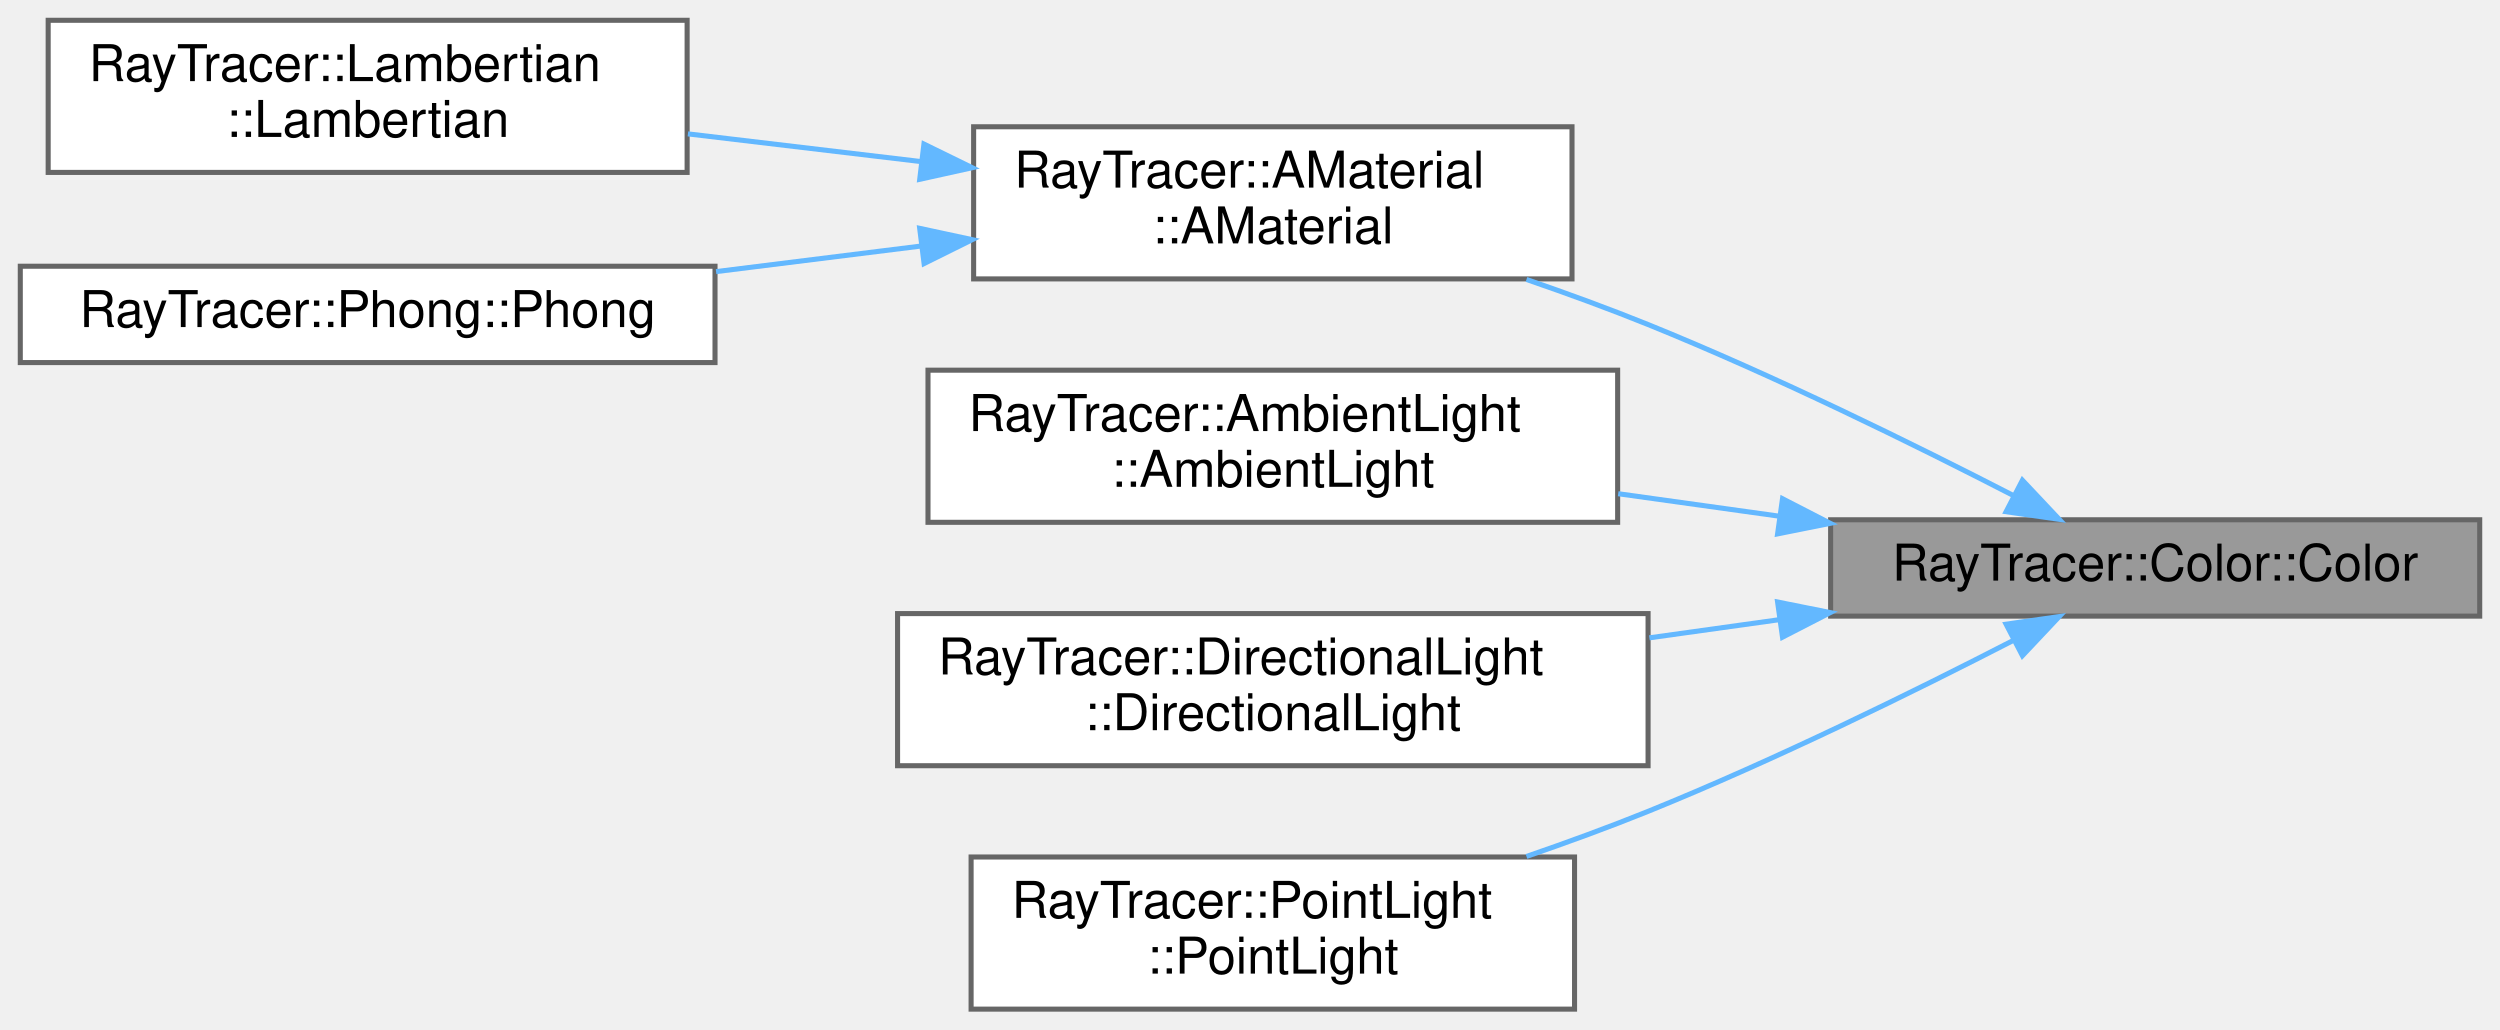
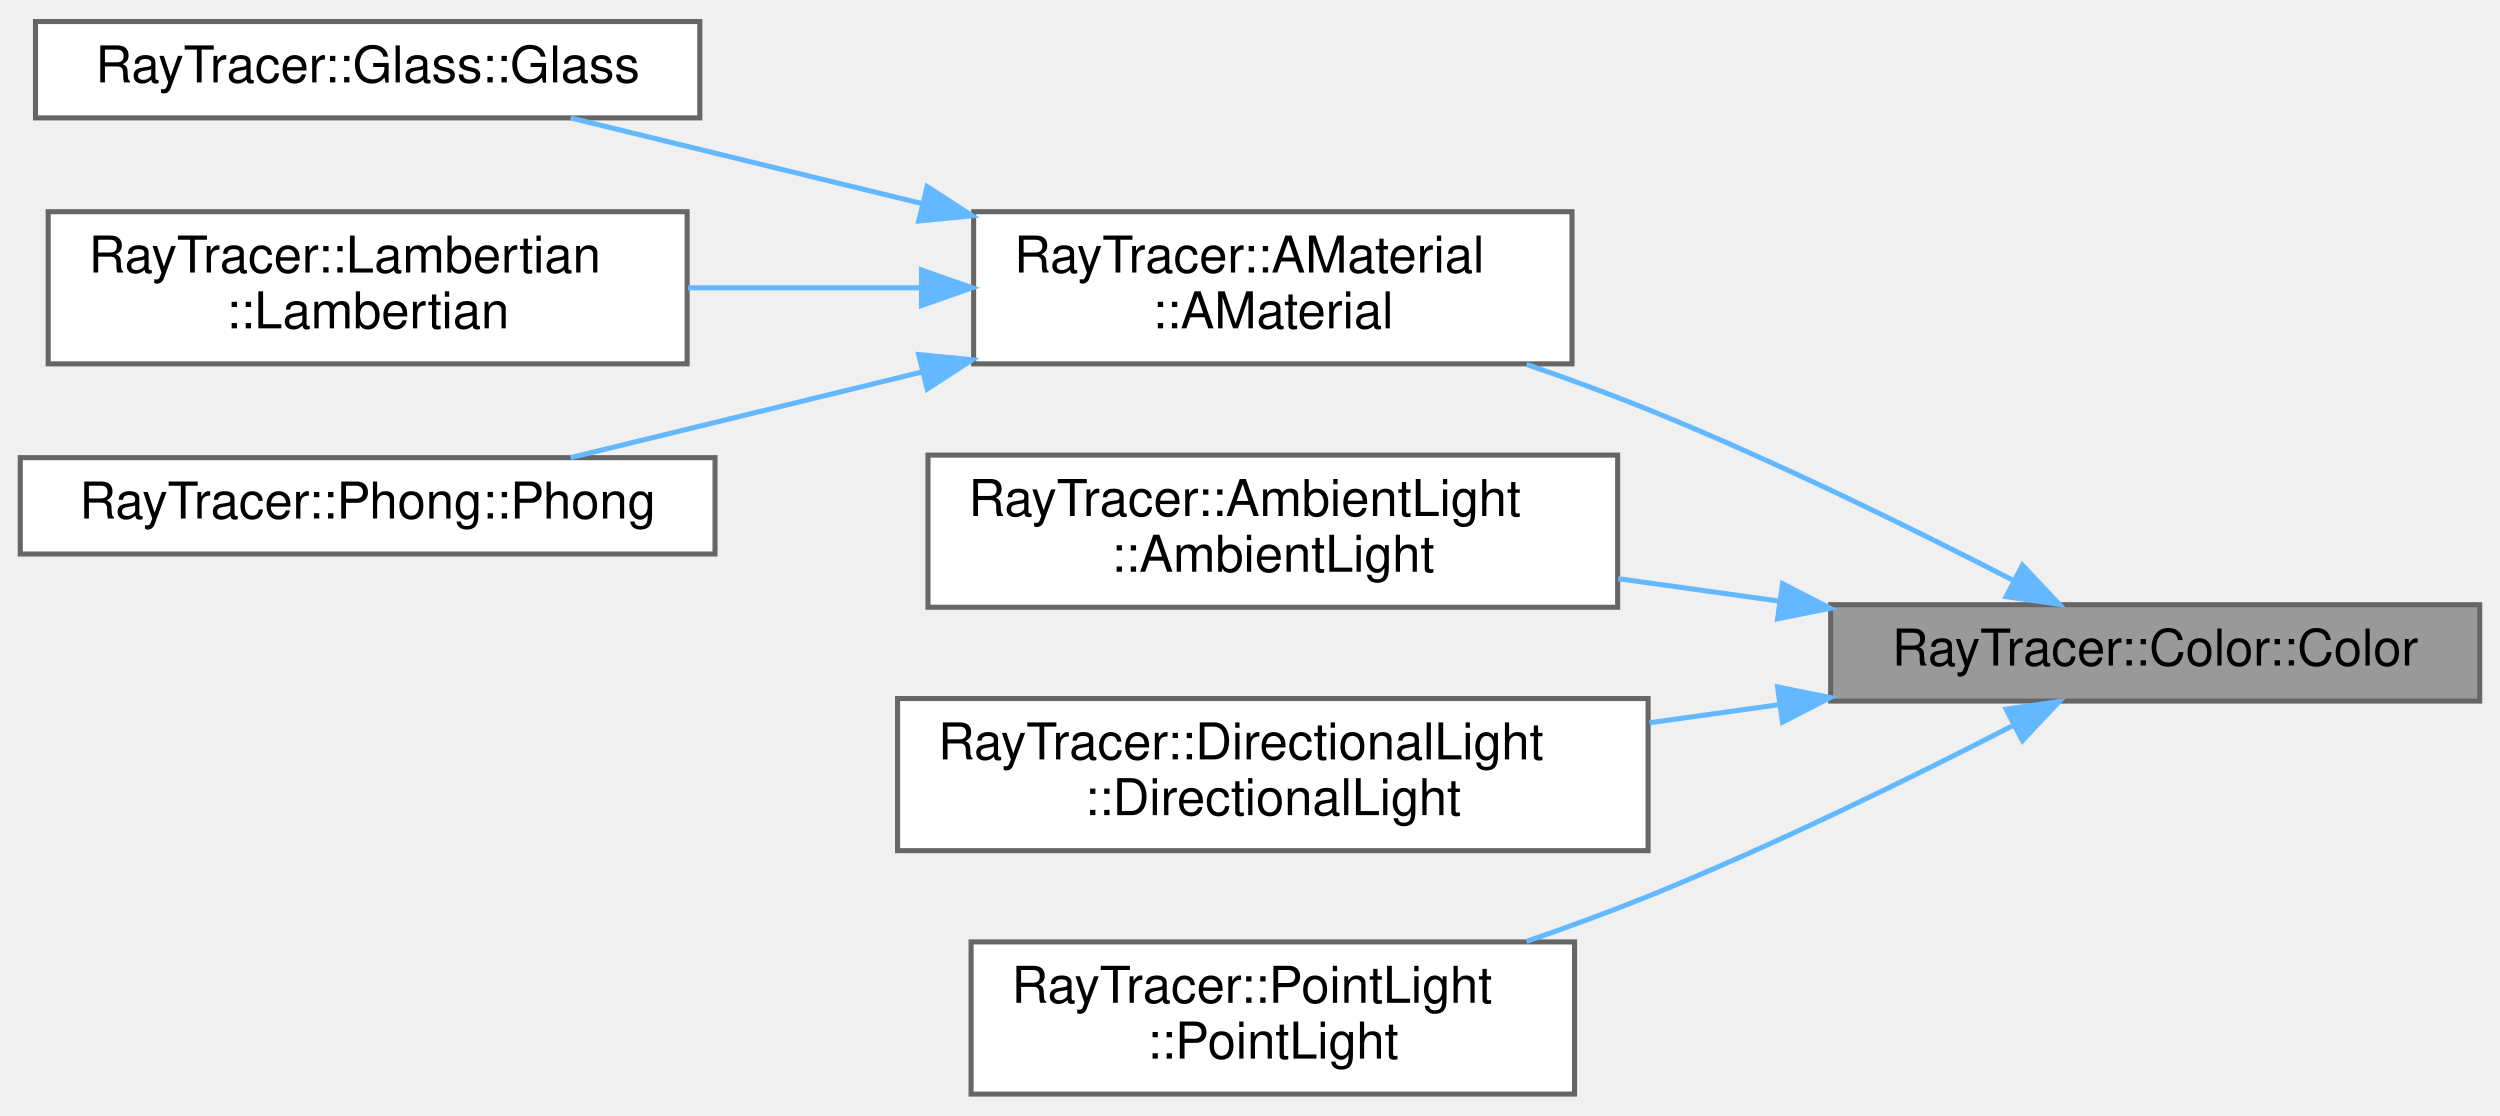
- <svg xmlns="http://www.w3.org/2000/svg" xmlns:xlink="http://www.w3.org/1999/xlink" width="493pt" height="203pt" viewBox="0.00 0.00 493.00 203.00">
-   <g id="graph0" class="graph" transform="scale(1 1) rotate(0) translate(4 199)">
+ <svg xmlns="http://www.w3.org/2000/svg" xmlns:xlink="http://www.w3.org/1999/xlink" width="493pt" height="220pt" viewBox="0.00 0.00 493.00 219.50">
+   <g id="graph0" class="graph" transform="scale(1 1) rotate(0) translate(4 215.5)">
    <g id="Node000001" class="node">
      <g id="a_Node000001">
        <a xlink:title=" ">
          <polygon fill="#999999" stroke="#666666" points="485,-96.5 357,-96.5 357,-77.5 485,-77.5 485,-96.5" />
          <text text-anchor="middle" x="421" y="-84.5" font-family="Helvetica,sans-Serif" font-size="10.00">RayTracer::Color::Color</text>
        </a>
      </g>
    </g>
    <g id="Node000002" class="node">
      <g id="a_Node000002">
        <a xlink:href="classRayTracer_1_1AMaterial.html#ad17852e0877f59841ee734e96def74d9" target="_top" xlink:title=" ">
          <polygon fill="white" stroke="#666666" points="306,-174 188,-174 188,-144 306,-144 306,-174" />
          <text text-anchor="start" x="196" y="-162" font-family="Helvetica,sans-Serif" font-size="10.00">RayTracer::AMaterial</text>
          <text text-anchor="middle" x="247" y="-151" font-family="Helvetica,sans-Serif" font-size="10.00">::AMaterial</text>
        </a>
      </g>
    </g>
    <g id="edge1_Node000001_Node000002" class="edge">
      <g id="a_edge1_Node000001_Node000002">
        <a xlink:title=" ">
          <path fill="none" stroke="#63b8ff" d="M393.1,-101.25C373.44,-111.37 345.95,-124.9 321,-135 313.33,-138.1 305.1,-141.11 297.02,-143.89" />
          <polygon fill="#63b8ff" stroke="#63b8ff" points="394.82,-104.3 402.08,-96.59 391.6,-98.09 394.82,-104.3" />
        </a>
      </g>
    </g>
-     <g id="Node000005" class="node">
-       <g id="a_Node000005">
+     <g id="Node000006" class="node">
+       <g id="a_Node000006">
        <a xlink:href="classRayTracer_1_1AmbientLight.html#a5b12101e2c3a0fa405dddc627d57e344" target="_top" xlink:title=" ">
          <polygon fill="white" stroke="#666666" points="315,-126 179,-126 179,-96 315,-96 315,-126" />
          <text text-anchor="start" x="187" y="-114" font-family="Helvetica,sans-Serif" font-size="10.00">RayTracer::AmbientLight</text>
          <text text-anchor="middle" x="247" y="-103" font-family="Helvetica,sans-Serif" font-size="10.00">::AmbientLight</text>
        </a>
      </g>
    </g>
-     <g id="edge4_Node000001_Node000005" class="edge">
-       <g id="a_edge4_Node000001_Node000005">
+     <g id="edge5_Node000001_Node000006" class="edge">
+       <g id="a_edge5_Node000001_Node000006">
        <a xlink:title=" ">
          <path fill="none" stroke="#63b8ff" d="M346.91,-97.2C336.36,-98.67 325.54,-100.18 315.11,-101.64" />
          <polygon fill="#63b8ff" stroke="#63b8ff" points="347.51,-100.65 356.93,-95.8 346.54,-93.72 347.51,-100.65" />
        </a>
      </g>
    </g>
-     <g id="Node000006" class="node">
-       <g id="a_Node000006">
+     <g id="Node000007" class="node">
+       <g id="a_Node000007">
        <a xlink:href="classRayTracer_1_1DirectionalLight.html#a682bc429176da9bb6b1694703b44ba0e" target="_top" xlink:title=" ">
          <polygon fill="white" stroke="#666666" points="321,-78 173,-78 173,-48 321,-48 321,-78" />
          <text text-anchor="start" x="181" y="-66" font-family="Helvetica,sans-Serif" font-size="10.00">RayTracer::DirectionalLight</text>
          <text text-anchor="middle" x="247" y="-55" font-family="Helvetica,sans-Serif" font-size="10.00">::DirectionalLight</text>
        </a>
      </g>
    </g>
-     <g id="edge5_Node000001_Node000006" class="edge">
-       <g id="a_edge5_Node000001_Node000006">
+     <g id="edge6_Node000001_Node000007" class="edge">
+       <g id="a_edge6_Node000001_Node000007">
        <a xlink:title=" ">
          <path fill="none" stroke="#63b8ff" d="M347.02,-76.82C338.49,-75.63 329.79,-74.41 321.26,-73.22" />
          <polygon fill="#63b8ff" stroke="#63b8ff" points="346.54,-80.28 356.93,-78.2 347.51,-73.35 346.54,-80.28" />
        </a>
      </g>
    </g>
-     <g id="Node000007" class="node">
-       <g id="a_Node000007">
+     <g id="Node000008" class="node">
+       <g id="a_Node000008">
        <a xlink:href="classRayTracer_1_1PointLight.html#abb0bed47008dfe0693bf7eace117c86d" target="_top" xlink:title=" ">
          <polygon fill="white" stroke="#666666" points="306.5,-30 187.5,-30 187.5,0 306.5,0 306.5,-30" />
          <text text-anchor="start" x="195.5" y="-18" font-family="Helvetica,sans-Serif" font-size="10.00">RayTracer::PointLight</text>
          <text text-anchor="middle" x="247" y="-7" font-family="Helvetica,sans-Serif" font-size="10.00">::PointLight</text>
        </a>
      </g>
    </g>
-     <g id="edge6_Node000001_Node000007" class="edge">
-       <g id="a_edge6_Node000001_Node000007">
+     <g id="edge7_Node000001_Node000008" class="edge">
+       <g id="a_edge7_Node000001_Node000008">
        <a xlink:title=" ">
          <path fill="none" stroke="#63b8ff" d="M393.1,-72.75C373.44,-62.63 345.95,-49.1 321,-39 313.33,-35.9 305.1,-32.89 297.02,-30.11" />
          <polygon fill="#63b8ff" stroke="#63b8ff" points="391.6,-75.91 402.08,-77.41 394.82,-69.7 391.6,-75.91" />
        </a>
      </g>
    </g>
    <g id="Node000003" class="node">
      <g id="a_Node000003">
-         <a xlink:href="classRayTracer_1_1Lambertian.html#a9d3f150cb0d7a06f1f7487be4676f258" target="_top" xlink:title=" ">
-           <polygon fill="white" stroke="#666666" points="131.5,-195 5.5,-195 5.5,-165 131.5,-165 131.5,-195" />
-           <text text-anchor="start" x="13.5" y="-183" font-family="Helvetica,sans-Serif" font-size="10.00">RayTracer::Lambertian</text>
-           <text text-anchor="middle" x="68.5" y="-172" font-family="Helvetica,sans-Serif" font-size="10.00">::Lambertian</text>
+         <a xlink:href="classRayTracer_1_1Glass.html#a827a2ec2242a30350a976f193b157a90" target="_top" xlink:title=" ">
+           <polygon fill="white" stroke="#666666" points="134,-211.5 3,-211.5 3,-192.5 134,-192.5 134,-211.5" />
+           <text text-anchor="middle" x="68.5" y="-199.5" font-family="Helvetica,sans-Serif" font-size="10.00">RayTracer::Glass::Glass</text>
        </a>
      </g>
    </g>
    <g id="edge2_Node000002_Node000003" class="edge">
      <g id="a_edge2_Node000002_Node000003">
        <a xlink:title=" ">
-           <path fill="none" stroke="#63b8ff" d="M177.43,-167.16C162.36,-168.95 146.47,-170.84 131.66,-172.6" />
-           <polygon fill="#63b8ff" stroke="#63b8ff" points="178.2,-170.59 187.72,-165.93 177.37,-163.64 178.2,-170.59" />
+           <path fill="none" stroke="#63b8ff" d="M177.8,-175.61C154.33,-181.33 128.86,-187.54 108.52,-192.49" />
+           <polygon fill="#63b8ff" stroke="#63b8ff" points="178.83,-178.97 187.72,-173.2 177.17,-172.17 178.83,-178.97" />
        </a>
      </g>
    </g>
    <g id="Node000004" class="node">
      <g id="a_Node000004">
-         <a xlink:href="classRayTracer_1_1Phong.html#aed034ba959eedee570e3572385c8ae09" target="_top" xlink:title=" ">
-           <polygon fill="white" stroke="#666666" points="137,-146.5 0,-146.5 0,-127.5 137,-127.5 137,-146.5" />
-           <text text-anchor="middle" x="68.5" y="-134.5" font-family="Helvetica,sans-Serif" font-size="10.00">RayTracer::Phong::Phong</text>
+         <a xlink:href="classRayTracer_1_1Lambertian.html#a9d3f150cb0d7a06f1f7487be4676f258" target="_top" xlink:title=" ">
+           <polygon fill="white" stroke="#666666" points="131.5,-174 5.5,-174 5.5,-144 131.5,-144 131.5,-174" />
+           <text text-anchor="start" x="13.5" y="-162" font-family="Helvetica,sans-Serif" font-size="10.00">RayTracer::Lambertian</text>
+           <text text-anchor="middle" x="68.5" y="-151" font-family="Helvetica,sans-Serif" font-size="10.00">::Lambertian</text>
        </a>
      </g>
    </g>
    <g id="edge3_Node000002_Node000004" class="edge">
      <g id="a_edge3_Node000002_Node000004">
        <a xlink:title=" ">
-           <path fill="none" stroke="#63b8ff" d="M177.7,-150.49C164.41,-148.83 150.48,-147.09 137.21,-145.44" />
-           <polygon fill="#63b8ff" stroke="#63b8ff" points="177.36,-153.97 187.72,-151.74 178.23,-147.03 177.36,-153.97" />
+           <path fill="none" stroke="#63b8ff" d="M177.43,-159C162.36,-159 146.47,-159 131.66,-159" />
+           <polygon fill="#63b8ff" stroke="#63b8ff" points="177.72,-162.5 187.72,-159 177.72,-155.5 177.72,-162.5" />
+         </a>
+       </g>
+     </g>
+     <g id="Node000005" class="node">
+       <g id="a_Node000005">
+         <a xlink:href="classRayTracer_1_1Phong.html#aed034ba959eedee570e3572385c8ae09" target="_top" xlink:title=" ">
+           <polygon fill="white" stroke="#666666" points="137,-125.5 0,-125.5 0,-106.5 137,-106.5 137,-125.5" />
+           <text text-anchor="middle" x="68.5" y="-113.5" font-family="Helvetica,sans-Serif" font-size="10.00">RayTracer::Phong::Phong</text>
+         </a>
+       </g>
+     </g>
+     <g id="edge4_Node000002_Node000005" class="edge">
+       <g id="a_edge4_Node000002_Node000005">
+         <a xlink:title=" ">
+           <path fill="none" stroke="#63b8ff" d="M177.8,-142.39C154.33,-136.67 128.86,-130.46 108.52,-125.51" />
+           <polygon fill="#63b8ff" stroke="#63b8ff" points="177.17,-145.83 187.72,-144.8 178.83,-139.03 177.17,-145.83" />
        </a>
      </g>
    </g>
  </g>
</svg>
